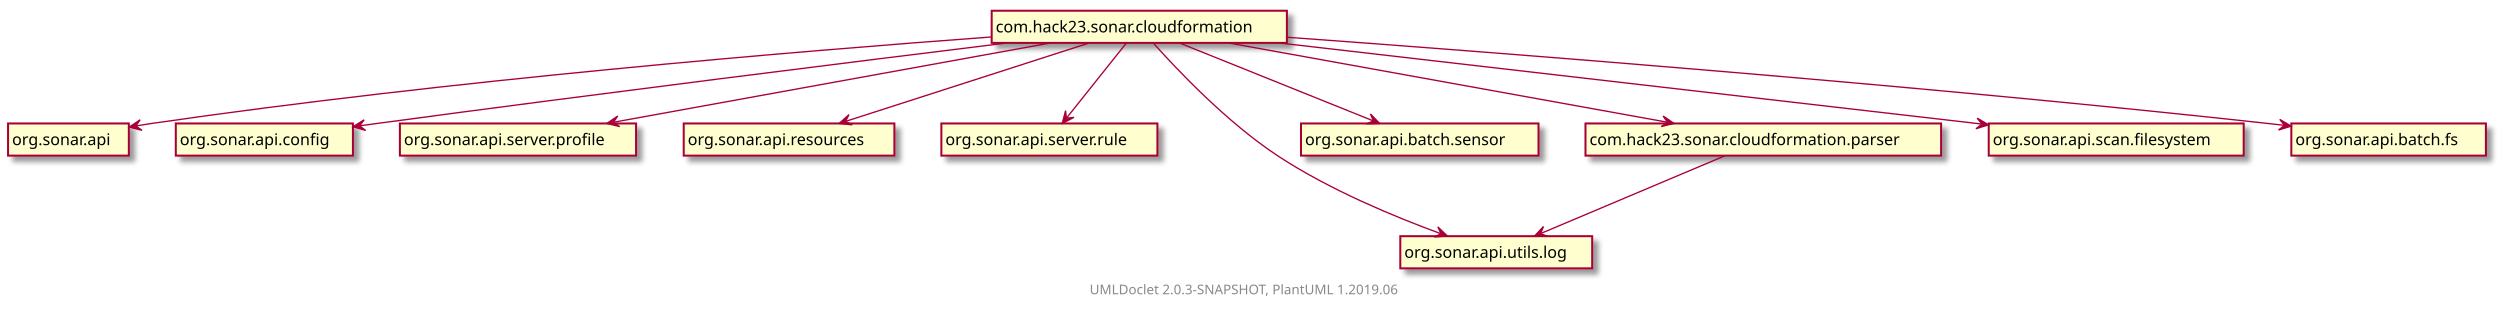
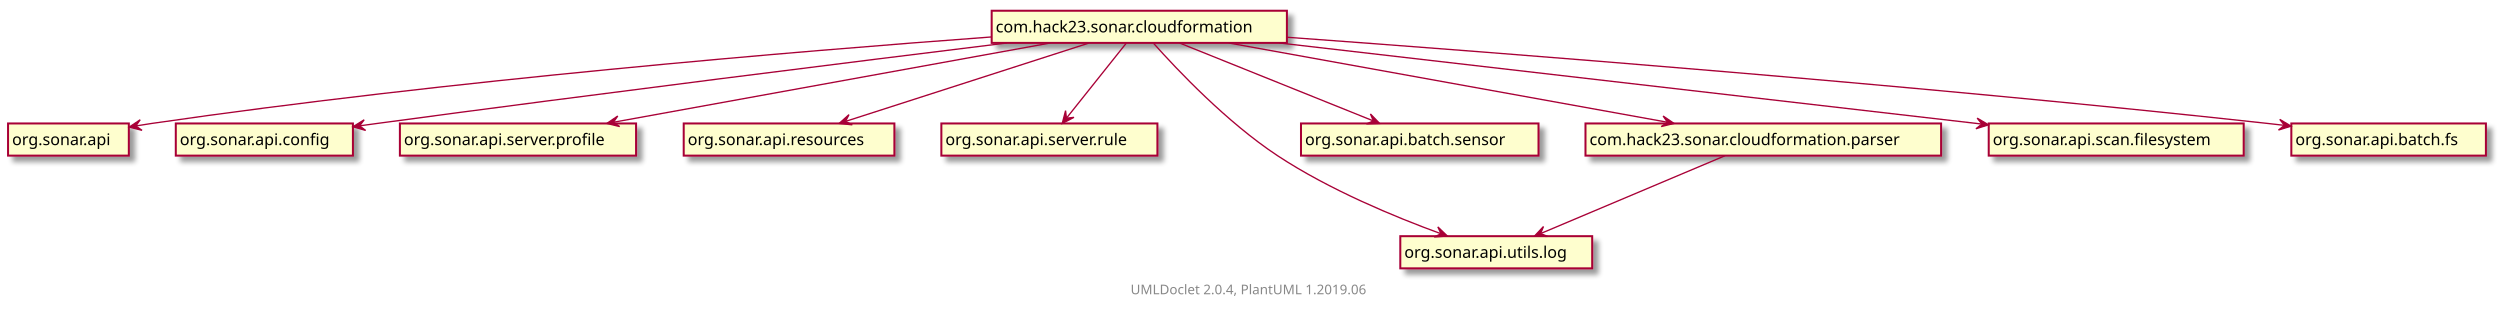
<svg xmlns="http://www.w3.org/2000/svg" xmlns:xlink="http://www.w3.org/1999/xlink" contentScriptType="application/ecmascript" contentStyleType="text/css" height="232px" preserveAspectRatio="none" style="width:1863px;height:232px;" version="1.1" viewBox="0 0 1863 232" width="1863px" zoomAndPan="magnify">
  <defs>
-     <filter height="300%" id="f1jvfwco6cbetp" width="300%" x="-1" y="-1">
+     <filter height="300%" id="f1u4njf0hck4tr" width="300%" x="-1" y="-1">
      <feGaussianBlur result="blurOut" stdDeviation="2.0" />
      <feColorMatrix in="blurOut" result="blurOut2" type="matrix" values="0 0 0 0 0 0 0 0 0 0 0 0 0 0 0 0 0 0 .4 0" />
      <feOffset dx="4.0" dy="4.0" in="blurOut2" result="blurOut3" />
      <feBlend in="SourceGraphic" in2="blurOut3" mode="normal" />
    </filter>
  </defs>
  <g>
    <a href="com/hack23/sonar/cloudformation/package-summary.html" target="_top" xlink:actuate="onRequest" xlink:show="new" xlink:title="com/hack23/sonar/cloudformation/package-summary.html" xlink:type="simple">
-       <rect fill="#FEFECE" filter="url(#f1jvfwco6cbetp)" height="23.969" id="com.hack23.sonar.cloudformation" style="stroke: #A80036; stroke-width: 1.5;" width="220" x="739" y="8" />
+       <rect fill="#FEFECE" filter="url(#f1u4njf0hck4tr)" height="23.969" id="com.hack23.sonar.cloudformation" style="stroke: #A80036; stroke-width: 1.5;" width="220" x="739" y="8" />
      <text fill="#000000" font-family="sans-serif" font-size="12" lengthAdjust="spacingAndGlyphs" textLength="214" x="742" y="24.139">com.hack23.sonar.cloudformation</text>
    </a>
-     <rect fill="#FEFECE" filter="url(#f1jvfwco6cbetp)" height="23.969" id="org.sonar.api" style="stroke: #A80036; stroke-width: 1.5;" width="90" x="6" y="92" />
+     <rect fill="#FEFECE" filter="url(#f1u4njf0hck4tr)" height="23.969" id="org.sonar.api" style="stroke: #A80036; stroke-width: 1.5;" width="90" x="6" y="92" />
    <text fill="#000000" font-family="sans-serif" font-size="12" lengthAdjust="spacingAndGlyphs" textLength="84" x="9" y="108.139">org.sonar.api</text>
-     <rect fill="#FEFECE" filter="url(#f1jvfwco6cbetp)" height="23.969" id="org.sonar.api.config" style="stroke: #A80036; stroke-width: 1.5;" width="132" x="131" y="92" />
+     <rect fill="#FEFECE" filter="url(#f1u4njf0hck4tr)" height="23.969" id="org.sonar.api.config" style="stroke: #A80036; stroke-width: 1.5;" width="132" x="131" y="92" />
    <text fill="#000000" font-family="sans-serif" font-size="12" lengthAdjust="spacingAndGlyphs" textLength="126" x="134" y="108.139">org.sonar.api.config</text>
-     <rect fill="#FEFECE" filter="url(#f1jvfwco6cbetp)" height="23.969" id="org.sonar.api.server.profile" style="stroke: #A80036; stroke-width: 1.5;" width="176" x="298" y="92" />
+     <rect fill="#FEFECE" filter="url(#f1u4njf0hck4tr)" height="23.969" id="org.sonar.api.server.profile" style="stroke: #A80036; stroke-width: 1.5;" width="176" x="298" y="92" />
    <text fill="#000000" font-family="sans-serif" font-size="12" lengthAdjust="spacingAndGlyphs" textLength="170" x="301" y="108.139">org.sonar.api.server.profile</text>
-     <rect fill="#FEFECE" filter="url(#f1jvfwco6cbetp)" height="23.969" id="org.sonar.api.resources" style="stroke: #A80036; stroke-width: 1.5;" width="157" x="509.5" y="92" />
+     <rect fill="#FEFECE" filter="url(#f1u4njf0hck4tr)" height="23.969" id="org.sonar.api.resources" style="stroke: #A80036; stroke-width: 1.5;" width="157" x="509.5" y="92" />
    <text fill="#000000" font-family="sans-serif" font-size="12" lengthAdjust="spacingAndGlyphs" textLength="151" x="512.5" y="108.139">org.sonar.api.resources</text>
-     <rect fill="#FEFECE" filter="url(#f1jvfwco6cbetp)" height="23.969" id="org.sonar.api.server.rule" style="stroke: #A80036; stroke-width: 1.5;" width="161" x="701.5" y="92" />
+     <rect fill="#FEFECE" filter="url(#f1u4njf0hck4tr)" height="23.969" id="org.sonar.api.server.rule" style="stroke: #A80036; stroke-width: 1.5;" width="161" x="701.5" y="92" />
    <text fill="#000000" font-family="sans-serif" font-size="12" lengthAdjust="spacingAndGlyphs" textLength="155" x="704.5" y="108.139">org.sonar.api.server.rule</text>
-     <rect fill="#FEFECE" filter="url(#f1jvfwco6cbetp)" height="23.969" id="org.sonar.api.utils.log" style="stroke: #A80036; stroke-width: 1.5;" width="143" x="1043.5" y="176" />
+     <rect fill="#FEFECE" filter="url(#f1u4njf0hck4tr)" height="23.969" id="org.sonar.api.utils.log" style="stroke: #A80036; stroke-width: 1.5;" width="143" x="1043.5" y="176" />
    <text fill="#000000" font-family="sans-serif" font-size="12" lengthAdjust="spacingAndGlyphs" textLength="137" x="1046.5" y="192.139">org.sonar.api.utils.log</text>
-     <rect fill="#FEFECE" filter="url(#f1jvfwco6cbetp)" height="23.969" id="org.sonar.api.batch.sensor" style="stroke: #A80036; stroke-width: 1.5;" width="177" x="969.5" y="92" />
+     <rect fill="#FEFECE" filter="url(#f1u4njf0hck4tr)" height="23.969" id="org.sonar.api.batch.sensor" style="stroke: #A80036; stroke-width: 1.5;" width="177" x="969.5" y="92" />
    <text fill="#000000" font-family="sans-serif" font-size="12" lengthAdjust="spacingAndGlyphs" textLength="171" x="972.5" y="108.139">org.sonar.api.batch.sensor</text>
    <a href="com/hack23/sonar/cloudformation/parser/package-summary.html" target="_top" xlink:actuate="onRequest" xlink:show="new" xlink:title="com/hack23/sonar/cloudformation/parser/package-summary.html" xlink:type="simple">
-       <rect fill="#FEFECE" filter="url(#f1jvfwco6cbetp)" height="23.969" id="com.hack23.sonar.cloudformation.parser" style="stroke: #A80036; stroke-width: 1.5;" width="265" x="1181.5" y="92" />
+       <rect fill="#FEFECE" filter="url(#f1u4njf0hck4tr)" height="23.969" id="com.hack23.sonar.cloudformation.parser" style="stroke: #A80036; stroke-width: 1.5;" width="265" x="1181.5" y="92" />
      <text fill="#000000" font-family="sans-serif" font-size="12" lengthAdjust="spacingAndGlyphs" textLength="259" x="1184.5" y="108.139">com.hack23.sonar.cloudformation.parser</text>
    </a>
-     <rect fill="#FEFECE" filter="url(#f1jvfwco6cbetp)" height="23.969" id="org.sonar.api.scan.filesystem" style="stroke: #A80036; stroke-width: 1.5;" width="190" x="1482" y="92" />
+     <rect fill="#FEFECE" filter="url(#f1u4njf0hck4tr)" height="23.969" id="org.sonar.api.scan.filesystem" style="stroke: #A80036; stroke-width: 1.5;" width="190" x="1482" y="92" />
    <text fill="#000000" font-family="sans-serif" font-size="12" lengthAdjust="spacingAndGlyphs" textLength="184" x="1485" y="108.139">org.sonar.api.scan.filesystem</text>
-     <rect fill="#FEFECE" filter="url(#f1jvfwco6cbetp)" height="23.969" id="org.sonar.api.batch.fs" style="stroke: #A80036; stroke-width: 1.5;" width="145" x="1707.5" y="92" />
+     <rect fill="#FEFECE" filter="url(#f1u4njf0hck4tr)" height="23.969" id="org.sonar.api.batch.fs" style="stroke: #A80036; stroke-width: 1.5;" width="145" x="1707.5" y="92" />
    <text fill="#000000" font-family="sans-serif" font-size="12" lengthAdjust="spacingAndGlyphs" textLength="139" x="1710.5" y="108.139">org.sonar.api.batch.fs</text>
    <path d="M738.881,27.538 C594.638,38.151 334.071,59.865 113,92 C109.186,92.555 105.25,93.183 101.297,93.855 " fill="none" id="com.hack23.sonar.cloudformation-org.sonar.api" style="stroke: #A80036; stroke-width: 1.0;" />
    <polygon fill="#A80036" points="96.29,94.726,105.843,97.123,101.216,93.869,104.471,89.242,96.29,94.726" style="stroke: #A80036; stroke-width: 1.0;" />
    <path d="M750.431,32.015 C637.1,45.941 445.51,69.824 281,92 C276.803,92.566 272.489,93.156 268.137,93.758 " fill="none" id="com.hack23.sonar.cloudformation-org.sonar.api.config" style="stroke: #A80036; stroke-width: 1.0;" />
    <polygon fill="#A80036" points="263.016,94.469,272.481,97.193,267.969,93.781,271.381,89.269,263.016,94.469" style="stroke: #A80036; stroke-width: 1.0;" />
    <path d="M782.663,32.035 C696.28,47.707 545.878,74.994 457.177,91.087 " fill="none" id="com.hack23.sonar.cloudformation-org.sonar.api.server.profile" style="stroke: #A80036; stroke-width: 1.0;" />
    <polygon fill="#A80036" points="452.214,91.987,461.783,94.316,457.133,91.094,460.355,86.445,452.214,91.987" style="stroke: #A80036; stroke-width: 1.0;" />
    <path d="M811.605,32.035 C763.636,47.473 680.648,74.182 630.386,90.359 " fill="none" id="com.hack23.sonar.cloudformation-org.sonar.api.resources" style="stroke: #A80036; stroke-width: 1.0;" />
    <polygon fill="#A80036" points="625.326,91.987,635.118,93.037,630.085,90.455,632.667,85.422,625.326,91.987" style="stroke: #A80036; stroke-width: 1.0;" />
    <path d="M839.4,32.035 C827.659,46.756 807.744,71.725 794.732,88.038 " fill="none" id="com.hack23.sonar.cloudformation-org.sonar.api.server.rule" style="stroke: #A80036; stroke-width: 1.0;" />
    <polygon fill="#A80036" points="791.582,91.987,800.321,87.446,794.699,88.078,794.067,82.457,791.582,91.987" style="stroke: #A80036; stroke-width: 1.0;" />
    <path d="M859.662,32.311 C877.27,52.054 914.25,91.1 952,116 C990.521,141.408 1039.491,161.652 1073.656,174.123 " fill="none" id="com.hack23.sonar.cloudformation-org.sonar.api.utils.log" style="stroke: #A80036; stroke-width: 1.0;" />
    <polygon fill="#A80036" points="1078.586,175.906,1071.483,169.083,1073.884,174.205,1068.762,176.606,1078.586,175.906" style="stroke: #A80036; stroke-width: 1.0;" />
    <path d="M878.945,32.035 C917.124,47.38 983.006,73.859 1023.324,90.063 " fill="none" id="com.hack23.sonar.cloudformation-org.sonar.api.batch.sensor" style="stroke: #A80036; stroke-width: 1.0;" />
    <polygon fill="#A80036" points="1028.111,91.987,1021.252,84.919,1023.472,90.123,1018.268,92.342,1028.111,91.987" style="stroke: #A80036; stroke-width: 1.0;" />
    <path d="M915.623,32.035 C1002.379,47.707 1153.432,74.994 1242.515,91.087 " fill="none" id="com.hack23.sonar.cloudformation-com.hack23.sonar.cloudformation.parser" style="stroke: #A80036; stroke-width: 1.0;" />
    <polygon fill="#A80036" points="1247.5,91.987,1239.355,86.451,1242.58,91.098,1237.933,94.323,1247.5,91.987" style="stroke: #A80036; stroke-width: 1.0;" />
    <path d="M953.305,32.035 C1092.949,48.148 1338.995,76.538 1476.614,92.417 " fill="none" id="com.hack23.sonar.cloudformation-org.sonar.api.scan.filesystem" style="stroke: #A80036; stroke-width: 1.0;" />
    <polygon fill="#A80036" points="1481.869,93.023,1473.387,88.018,1476.902,92.45,1472.47,95.965,1481.869,93.023" style="stroke: #A80036; stroke-width: 1.0;" />
    <path d="M959.03,27.757 C1119.824,39.47 1428.337,63.371 1690,92 C1693.966,92.434 1698.028,92.899 1702.128,93.386 " fill="none" id="com.hack23.sonar.cloudformation-org.sonar.api.batch.fs" style="stroke: #A80036; stroke-width: 1.0;" />
    <polygon fill="#A80036" points="1707.337,94.013,1698.88,88.966,1702.373,93.415,1697.924,96.909,1707.337,94.013" style="stroke: #A80036; stroke-width: 1.0;" />
    <path d="M1285.488,116.035 C1249.284,131.317 1186.915,157.644 1148.486,173.865 " fill="none" id="com.hack23.sonar.cloudformation.parser-org.sonar.api.utils.log" style="stroke: #A80036; stroke-width: 1.0;" />
    <polygon fill="#A80036" points="1143.459,175.987,1153.306,176.172,1148.065,174.043,1150.195,168.802,1143.459,175.987" style="stroke: #A80036; stroke-width: 1.0;" />
-     <text fill="#888888" font-family="sans-serif" font-size="10" lengthAdjust="spacingAndGlyphs" textLength="247" x="812" y="219.282">UMLDoclet 2.0.3-SNAPSHOT, PlantUML 1.2019.06</text>
+     <text fill="#888888" font-family="sans-serif" font-size="10" lengthAdjust="spacingAndGlyphs" textLength="186" x="842.5" y="219.282">UMLDoclet 2.0.4, PlantUML 1.2019.06</text>
  </g>
</svg>
